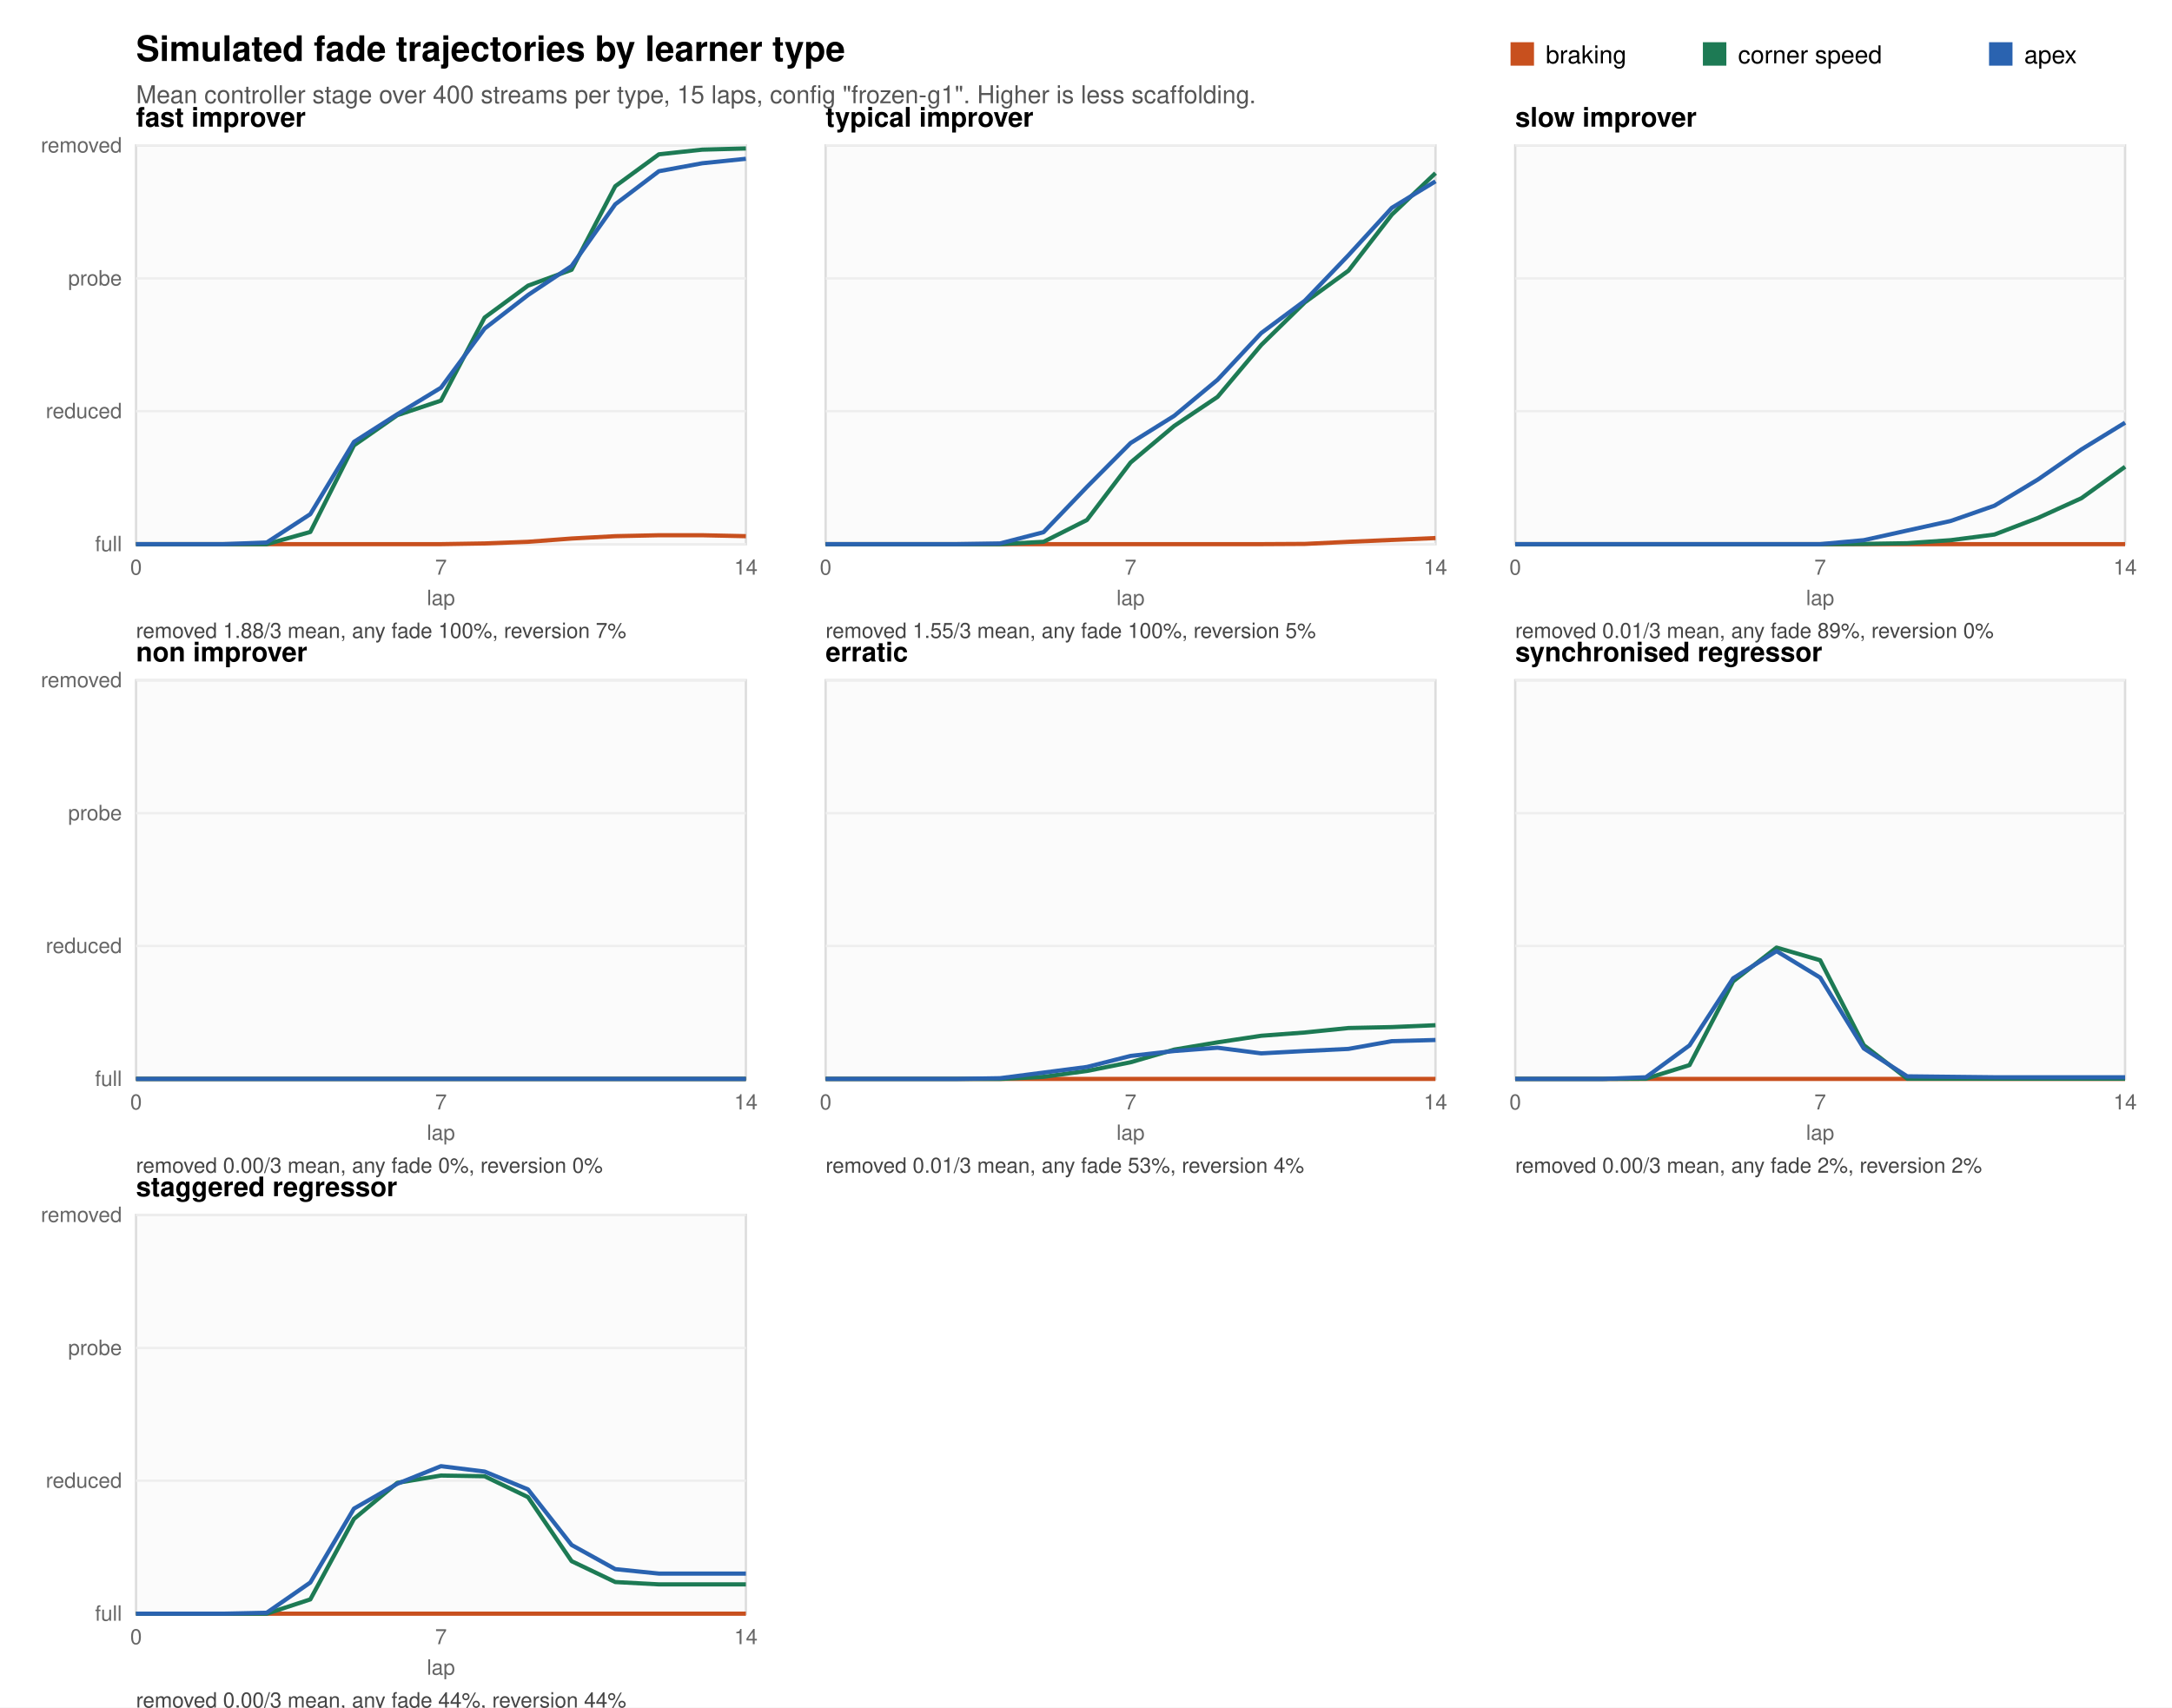
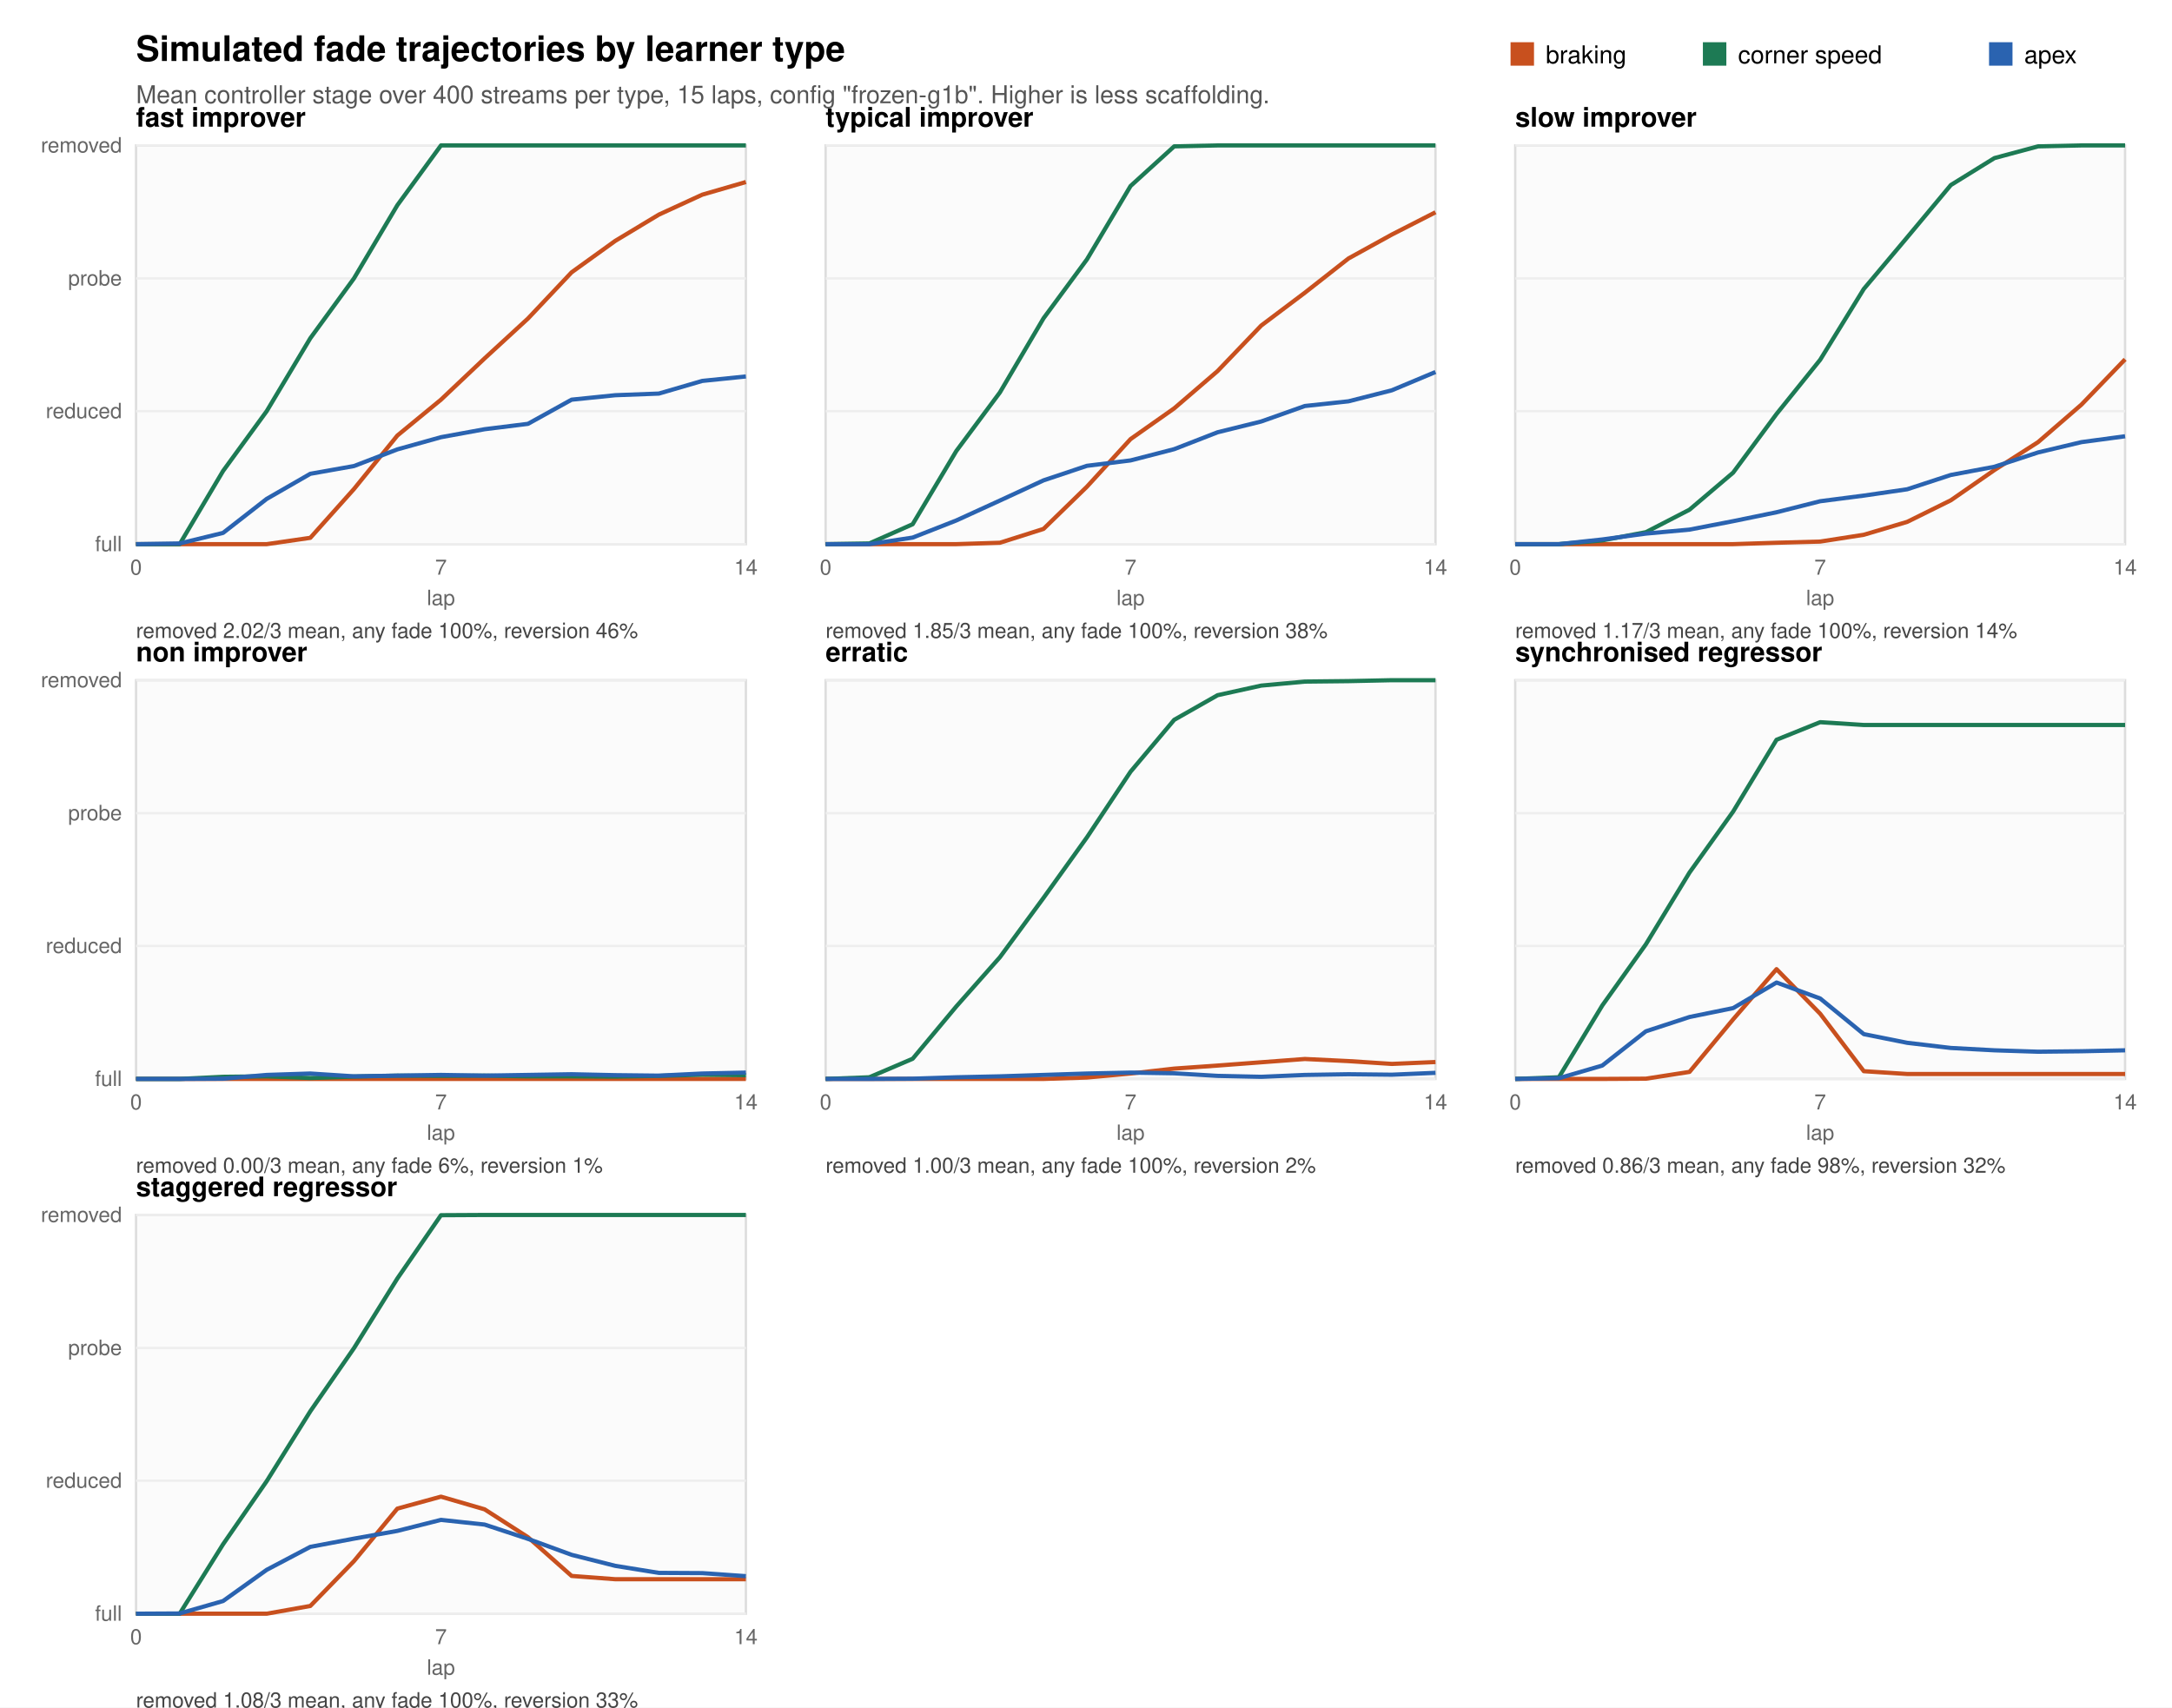
<svg xmlns="http://www.w3.org/2000/svg" width="926" height="728" viewBox="0 0 926 728" font-family="Helvetica,Arial,sans-serif">
  <rect width="100%" height="100%" fill="#ffffff" />
  <text x="58" y="26" font-size="15" font-weight="bold">Simulated fade trajectories by learner type</text>
-   <text x="58" y="44" font-size="10.5" fill="#555">Mean controller stage over 400 streams per type, 15 laps, config "frozen-g1". Higher is less scaffolding.</text>
+   <text x="58" y="44" font-size="10.5" fill="#555">Mean controller stage over 400 streams per type, 15 laps, config "frozen-g1b". Higher is less scaffolding.</text>
  <rect x="848" y="18" width="10" height="10" fill="#2a63b0" />
  <text x="863" y="27" font-size="10.5">apex</text>
  <rect x="726" y="18" width="10" height="10" fill="#1d7a54" />
  <text x="741" y="27" font-size="10.5">corner speed</text>
  <rect x="644" y="18" width="10" height="10" fill="#c8501e" />
  <text x="659" y="27" font-size="10.5">braking</text>
  <text x="58" y="54" font-size="11.5" font-weight="bold">fast improver</text>
  <rect x="58" y="62" width="260" height="170" fill="#fbfbfb" stroke="#dddddd" />
  <line x1="58" y1="232.0" x2="318" y2="232.0" stroke="#eeeeee" />
  <text x="52" y="235.0" font-size="9" text-anchor="end" fill="#666">full</text>
  <line x1="58" y1="175.3" x2="318" y2="175.3" stroke="#eeeeee" />
  <text x="52" y="178.3" font-size="9" text-anchor="end" fill="#666">reduced</text>
  <line x1="58" y1="118.7" x2="318" y2="118.7" stroke="#eeeeee" />
  <text x="52" y="121.7" font-size="9" text-anchor="end" fill="#666">probe</text>
  <line x1="58" y1="62.0" x2="318" y2="62.0" stroke="#eeeeee" />
  <text x="52" y="65.0" font-size="9" text-anchor="end" fill="#666">removed</text>
-   <polyline points="58.0,232.0 76.6,232.0 95.1,232.0 113.7,232.0 132.3,232.0 150.9,232.0 169.4,232.0 188.0,232.0 206.6,231.7 225.1,231.0 243.7,229.6 262.3,228.6 280.9,228.2 299.4,228.2 318.0,228.6" fill="none" stroke="#c8501e" stroke-width="1.8" stroke-linejoin="round" />
-   <polyline points="58.0,232.0 76.6,232.0 95.1,232.0 113.7,232.0 132.3,226.8 150.9,189.9 169.4,177.0 188.0,170.8 206.6,135.4 225.1,121.8 243.7,115.0 262.3,79.4 280.9,65.8 299.4,63.8 318.0,63.3" fill="none" stroke="#1d7a54" stroke-width="1.8" stroke-linejoin="round" />
-   <polyline points="58.0,232.0 76.6,232.0 95.1,232.0 113.7,231.3 132.3,219.2 150.9,188.4 169.4,176.6 188.0,165.3 206.6,140.1 225.1,125.8 243.7,113.4 262.3,87.1 280.9,73.0 299.4,69.6 318.0,67.7" fill="none" stroke="#2a63b0" stroke-width="1.8" stroke-linejoin="round" />
+   <polyline points="58.0,232.0 76.6,232.0 95.1,232.0 113.7,232.0 132.3,229.3 150.9,208.5 169.4,185.7 188.0,170.4 206.6,152.8 225.1,135.8 243.7,116.1 262.3,102.7 280.9,91.5 299.4,83.0 318.0,77.6" fill="none" stroke="#c8501e" stroke-width="1.8" stroke-linejoin="round" />
+   <polyline points="58.0,232.0 76.6,232.0 95.1,200.8 113.7,175.3 132.3,144.2 150.9,118.7 169.4,87.5 188.0,62.0 206.6,62.0 225.1,62.0 243.7,62.0 262.3,62.0 280.9,62.0 299.4,62.0 318.0,62.0" fill="none" stroke="#1d7a54" stroke-width="1.8" stroke-linejoin="round" />
+   <polyline points="58.0,232.0 76.6,231.7 95.1,227.2 113.7,212.7 132.3,202.0 150.9,198.7 169.4,191.6 188.0,186.4 206.6,183.0 225.1,180.7 243.7,170.4 262.3,168.5 280.9,167.8 299.4,162.4 318.0,160.5" fill="none" stroke="#2a63b0" stroke-width="1.8" stroke-linejoin="round" />
  <text x="58.0" y="245" font-size="9" text-anchor="middle" fill="#666">0</text>
  <text x="188.0" y="245" font-size="9" text-anchor="middle" fill="#666">7</text>
  <text x="318.0" y="245" font-size="9" text-anchor="middle" fill="#666">14</text>
  <text x="188.0" y="258" font-size="9" text-anchor="middle" fill="#666">lap</text>
-   <text x="58" y="272" font-size="9" fill="#444">removed 1.88/3 mean, any fade 100%, reversion 7%</text>
+   <text x="58" y="272" font-size="9" fill="#444">removed 2.02/3 mean, any fade 100%, reversion 46%</text>
  <text x="352" y="54" font-size="11.5" font-weight="bold">typical improver</text>
  <rect x="352" y="62" width="260" height="170" fill="#fbfbfb" stroke="#dddddd" />
  <line x1="352" y1="232.0" x2="612" y2="232.0" stroke="#eeeeee" />
  <line x1="352" y1="175.3" x2="612" y2="175.3" stroke="#eeeeee" />
  <line x1="352" y1="118.7" x2="612" y2="118.7" stroke="#eeeeee" />
  <line x1="352" y1="62.0" x2="612" y2="62.0" stroke="#eeeeee" />
-   <polyline points="352.0,232.0 370.6,232.0 389.1,232.0 407.7,232.0 426.3,232.0 444.9,232.0 463.4,232.0 482.0,232.0 500.6,232.0 519.1,232.0 537.7,232.0 556.3,231.9 574.9,231.0 593.4,230.2 612.0,229.4" fill="none" stroke="#c8501e" stroke-width="1.8" stroke-linejoin="round" />
-   <polyline points="352.0,232.0 370.6,232.0 389.1,232.0 407.7,232.0 426.3,232.0 444.9,231.0 463.4,221.7 482.0,197.2 500.6,181.6 519.1,169.2 537.7,147.1 556.3,128.9 574.9,115.4 593.4,91.5 612.0,73.8" fill="none" stroke="#1d7a54" stroke-width="1.8" stroke-linejoin="round" />
-   <polyline points="352.0,232.0 370.6,232.0 389.1,232.0 407.7,232.0 426.3,231.7 444.9,226.9 463.4,207.6 482.0,188.9 500.6,177.3 519.1,161.9 537.7,142.0 556.3,128.2 574.9,108.8 593.4,88.6 612.0,77.3" fill="none" stroke="#2a63b0" stroke-width="1.8" stroke-linejoin="round" />
+   <polyline points="352.0,232.0 370.6,232.0 389.1,232.0 407.7,232.0 426.3,231.4 444.9,225.5 463.4,207.5 482.0,187.2 500.6,174.1 519.1,158.2 537.7,138.8 556.3,124.8 574.9,110.2 593.4,100.0 612.0,90.5" fill="none" stroke="#c8501e" stroke-width="1.8" stroke-linejoin="round" />
+   <polyline points="352.0,232.0 370.6,231.7 389.1,223.5 407.7,192.3 426.3,167.3 444.9,135.7 463.4,110.6 482.0,79.3 500.6,62.4 519.1,62.0 537.7,62.0 556.3,62.0 574.9,62.0 593.4,62.0 612.0,62.0" fill="none" stroke="#1d7a54" stroke-width="1.8" stroke-linejoin="round" />
+   <polyline points="352.0,232.0 370.6,232.0 389.1,229.2 407.7,221.9 426.3,213.4 444.9,204.8 463.4,198.6 482.0,196.3 500.6,191.5 519.1,184.3 537.7,179.7 556.3,173.1 574.9,171.1 593.4,166.4 612.0,158.6" fill="none" stroke="#2a63b0" stroke-width="1.8" stroke-linejoin="round" />
  <text x="352.0" y="245" font-size="9" text-anchor="middle" fill="#666">0</text>
  <text x="482.0" y="245" font-size="9" text-anchor="middle" fill="#666">7</text>
  <text x="612.0" y="245" font-size="9" text-anchor="middle" fill="#666">14</text>
  <text x="482.0" y="258" font-size="9" text-anchor="middle" fill="#666">lap</text>
-   <text x="352" y="272" font-size="9" fill="#444">removed 1.55/3 mean, any fade 100%, reversion 5%</text>
+   <text x="352" y="272" font-size="9" fill="#444">removed 1.85/3 mean, any fade 100%, reversion 38%</text>
  <text x="646" y="54" font-size="11.5" font-weight="bold">slow improver</text>
  <rect x="646" y="62" width="260" height="170" fill="#fbfbfb" stroke="#dddddd" />
  <line x1="646" y1="232.0" x2="906" y2="232.0" stroke="#eeeeee" />
  <line x1="646" y1="175.3" x2="906" y2="175.3" stroke="#eeeeee" />
  <line x1="646" y1="118.7" x2="906" y2="118.7" stroke="#eeeeee" />
  <line x1="646" y1="62.0" x2="906" y2="62.0" stroke="#eeeeee" />
-   <polyline points="646.0,232.0 664.6,232.0 683.1,232.0 701.7,232.0 720.3,232.0 738.9,232.0 757.4,232.0 776.0,232.0 794.6,232.0 813.1,232.0 831.7,232.0 850.3,232.0 868.9,232.0 887.4,232.0 906.0,232.0" fill="none" stroke="#c8501e" stroke-width="1.8" stroke-linejoin="round" />
-   <polyline points="646.0,232.0 664.6,232.0 683.1,232.0 701.7,232.0 720.3,232.0 738.9,232.0 757.4,232.0 776.0,232.0 794.6,231.9 813.1,231.6 831.7,230.3 850.3,227.9 868.9,220.8 887.4,212.4 906.0,199.0" fill="none" stroke="#1d7a54" stroke-width="1.8" stroke-linejoin="round" />
-   <polyline points="646.0,232.0 664.6,232.0 683.1,232.0 701.7,232.0 720.3,232.0 738.9,232.0 757.4,232.0 776.0,232.0 794.6,230.3 813.1,226.2 831.7,222.1 850.3,215.6 868.9,204.4 887.4,191.6 906.0,180.2" fill="none" stroke="#2a63b0" stroke-width="1.8" stroke-linejoin="round" />
+   <polyline points="646.0,232.0 664.6,232.0 683.1,232.0 701.7,232.0 720.3,232.0 738.9,232.0 757.4,231.4 776.0,230.9 794.6,228.0 813.1,222.5 831.7,213.3 850.3,200.4 868.9,188.5 887.4,172.5 906.0,153.2" fill="none" stroke="#c8501e" stroke-width="1.8" stroke-linejoin="round" />
+   <polyline points="646.0,232.0 664.6,232.0 683.1,230.4 701.7,226.9 720.3,217.3 738.9,201.5 757.4,176.5 776.0,153.4 794.6,123.2 813.1,101.2 831.7,78.9 850.3,67.4 868.9,62.4 887.4,62.0 906.0,62.0" fill="none" stroke="#1d7a54" stroke-width="1.8" stroke-linejoin="round" />
+   <polyline points="646.0,232.0 664.6,232.0 683.1,230.0 701.7,227.5 720.3,225.8 738.9,222.2 757.4,218.4 776.0,213.7 794.6,211.3 813.1,208.6 831.7,202.5 850.3,199.0 868.9,192.9 887.4,188.5 906.0,186.0" fill="none" stroke="#2a63b0" stroke-width="1.8" stroke-linejoin="round" />
  <text x="646.0" y="245" font-size="9" text-anchor="middle" fill="#666">0</text>
  <text x="776.0" y="245" font-size="9" text-anchor="middle" fill="#666">7</text>
  <text x="906.0" y="245" font-size="9" text-anchor="middle" fill="#666">14</text>
  <text x="776.0" y="258" font-size="9" text-anchor="middle" fill="#666">lap</text>
-   <text x="646" y="272" font-size="9" fill="#444">removed 0.01/3 mean, any fade 89%, reversion 0%</text>
+   <text x="646" y="272" font-size="9" fill="#444">removed 1.17/3 mean, any fade 100%, reversion 14%</text>
  <text x="58" y="282" font-size="11.5" font-weight="bold">non improver</text>
  <rect x="58" y="290" width="260" height="170" fill="#fbfbfb" stroke="#dddddd" />
  <line x1="58" y1="460.0" x2="318" y2="460.0" stroke="#eeeeee" />
  <text x="52" y="463.0" font-size="9" text-anchor="end" fill="#666">full</text>
  <line x1="58" y1="403.3" x2="318" y2="403.3" stroke="#eeeeee" />
  <text x="52" y="406.3" font-size="9" text-anchor="end" fill="#666">reduced</text>
  <line x1="58" y1="346.7" x2="318" y2="346.7" stroke="#eeeeee" />
  <text x="52" y="349.7" font-size="9" text-anchor="end" fill="#666">probe</text>
  <line x1="58" y1="290.0" x2="318" y2="290.0" stroke="#eeeeee" />
  <text x="52" y="293.0" font-size="9" text-anchor="end" fill="#666">removed</text>
  <polyline points="58.0,460.0 76.6,460.0 95.1,460.0 113.7,460.0 132.3,460.0 150.9,460.0 169.4,460.0 188.0,460.0 206.6,460.0 225.1,460.0 243.7,460.0 262.3,460.0 280.9,460.0 299.4,460.0 318.0,460.0" fill="none" stroke="#c8501e" stroke-width="1.8" stroke-linejoin="round" />
-   <polyline points="58.0,460.0 76.6,460.0 95.1,460.0 113.7,460.0 132.3,460.0 150.9,460.0 169.4,460.0 188.0,460.0 206.6,460.0 225.1,460.0 243.7,460.0 262.3,460.0 280.9,460.0 299.4,460.0 318.0,460.0" fill="none" stroke="#1d7a54" stroke-width="1.8" stroke-linejoin="round" />
-   <polyline points="58.0,460.0 76.6,460.0 95.1,460.0 113.7,460.0 132.3,460.0 150.9,460.0 169.4,460.0 188.0,460.0 206.6,460.0 225.1,460.0 243.7,460.0 262.3,460.0 280.9,460.0 299.4,460.0 318.0,460.0" fill="none" stroke="#2a63b0" stroke-width="1.8" stroke-linejoin="round" />
+   <polyline points="58.0,460.0 76.6,460.0 95.1,459.1 113.7,458.9 132.3,459.6 150.9,459.0 169.4,458.6 188.0,458.7 206.6,458.6 225.1,458.9 243.7,458.9 262.3,459.0 280.9,458.7 299.4,458.2 318.0,458.4" fill="none" stroke="#1d7a54" stroke-width="1.8" stroke-linejoin="round" />
+   <polyline points="58.0,460.0 76.6,460.0 95.1,459.9 113.7,458.3 132.3,457.7 150.9,458.9 169.4,458.6 188.0,458.3 206.6,458.6 225.1,458.3 243.7,458.0 262.3,458.4 280.9,458.6 299.4,457.7 318.0,457.3" fill="none" stroke="#2a63b0" stroke-width="1.8" stroke-linejoin="round" />
  <text x="58.0" y="473" font-size="9" text-anchor="middle" fill="#666">0</text>
  <text x="188.0" y="473" font-size="9" text-anchor="middle" fill="#666">7</text>
  <text x="318.0" y="473" font-size="9" text-anchor="middle" fill="#666">14</text>
  <text x="188.0" y="486" font-size="9" text-anchor="middle" fill="#666">lap</text>
-   <text x="58" y="500" font-size="9" fill="#444">removed 0.00/3 mean, any fade 0%, reversion 0%</text>
+   <text x="58" y="500" font-size="9" fill="#444">removed 0.00/3 mean, any fade 6%, reversion 1%</text>
  <text x="352" y="282" font-size="11.5" font-weight="bold">erratic</text>
  <rect x="352" y="290" width="260" height="170" fill="#fbfbfb" stroke="#dddddd" />
  <line x1="352" y1="460.0" x2="612" y2="460.0" stroke="#eeeeee" />
  <line x1="352" y1="403.3" x2="612" y2="403.3" stroke="#eeeeee" />
  <line x1="352" y1="346.7" x2="612" y2="346.7" stroke="#eeeeee" />
  <line x1="352" y1="290.0" x2="612" y2="290.0" stroke="#eeeeee" />
-   <polyline points="352.0,460.0 370.6,460.0 389.1,460.0 407.7,460.0 426.3,460.0 444.9,460.0 463.4,460.0 482.0,460.0 500.6,460.0 519.1,460.0 537.7,460.0 556.3,460.0 574.9,460.0 593.4,460.0 612.0,460.0" fill="none" stroke="#c8501e" stroke-width="1.8" stroke-linejoin="round" />
-   <polyline points="352.0,460.0 370.6,460.0 389.1,460.0 407.7,460.0 426.3,460.0 444.9,459.1 463.4,456.6 482.0,452.9 500.6,447.5 519.1,444.4 537.7,441.6 556.3,440.2 574.9,438.3 593.4,437.9 612.0,437.1" fill="none" stroke="#1d7a54" stroke-width="1.8" stroke-linejoin="round" />
-   <polyline points="352.0,460.0 370.6,460.0 389.1,460.0 407.7,460.0 426.3,459.7 444.9,457.3 463.4,454.9 482.0,450.2 500.6,448.1 519.1,446.7 537.7,449.1 556.3,448.1 574.9,447.2 593.4,443.9 612.0,443.4" fill="none" stroke="#2a63b0" stroke-width="1.8" stroke-linejoin="round" />
+   <polyline points="352.0,460.0 370.6,460.0 389.1,460.0 407.7,460.0 426.3,460.0 444.9,460.0 463.4,459.4 482.0,457.7 500.6,455.6 519.1,454.3 537.7,452.9 556.3,451.5 574.9,452.4 593.4,453.6 612.0,452.8" fill="none" stroke="#c8501e" stroke-width="1.8" stroke-linejoin="round" />
+   <polyline points="352.0,460.0 370.6,459.3 389.1,451.4 407.7,429.1 426.3,408.1 444.9,382.8 463.4,357.0 482.0,329.0 500.6,306.9 519.1,296.4 537.7,292.3 556.3,290.6 574.9,290.4 593.4,290.0 612.0,290.0" fill="none" stroke="#1d7a54" stroke-width="1.8" stroke-linejoin="round" />
+   <polyline points="352.0,460.0 370.6,460.0 389.1,459.9 407.7,459.3 426.3,458.9 444.9,458.3 463.4,457.7 482.0,457.3 500.6,457.6 519.1,458.7 537.7,459.1 556.3,458.3 574.9,458.0 593.4,458.2 612.0,457.4" fill="none" stroke="#2a63b0" stroke-width="1.8" stroke-linejoin="round" />
  <text x="352.0" y="473" font-size="9" text-anchor="middle" fill="#666">0</text>
  <text x="482.0" y="473" font-size="9" text-anchor="middle" fill="#666">7</text>
  <text x="612.0" y="473" font-size="9" text-anchor="middle" fill="#666">14</text>
  <text x="482.0" y="486" font-size="9" text-anchor="middle" fill="#666">lap</text>
-   <text x="352" y="500" font-size="9" fill="#444">removed 0.01/3 mean, any fade 53%, reversion 4%</text>
+   <text x="352" y="500" font-size="9" fill="#444">removed 1.00/3 mean, any fade 100%, reversion 2%</text>
  <text x="646" y="282" font-size="11.5" font-weight="bold">synchronised regressor</text>
  <rect x="646" y="290" width="260" height="170" fill="#fbfbfb" stroke="#dddddd" />
  <line x1="646" y1="460.0" x2="906" y2="460.0" stroke="#eeeeee" />
  <line x1="646" y1="403.3" x2="906" y2="403.3" stroke="#eeeeee" />
  <line x1="646" y1="346.7" x2="906" y2="346.7" stroke="#eeeeee" />
  <line x1="646" y1="290.0" x2="906" y2="290.0" stroke="#eeeeee" />
-   <polyline points="646.0,460.0 664.6,460.0 683.1,460.0 701.7,460.0 720.3,460.0 738.9,460.0 757.4,460.0 776.0,460.0 794.6,460.0 813.1,460.0 831.7,460.0 850.3,460.0 868.9,460.0 887.4,460.0 906.0,460.0" fill="none" stroke="#c8501e" stroke-width="1.8" stroke-linejoin="round" />
-   <polyline points="646.0,460.0 664.6,460.0 683.1,460.0 701.7,459.9 720.3,454.1 738.9,418.4 757.4,404.0 776.0,409.4 794.6,445.6 813.1,459.9 831.7,459.9 850.3,459.9 868.9,459.9 887.4,459.9 906.0,459.9" fill="none" stroke="#1d7a54" stroke-width="1.8" stroke-linejoin="round" />
-   <polyline points="646.0,460.0 664.6,460.0 683.1,460.0 701.7,459.3 720.3,445.7 738.9,417.1 757.4,405.5 776.0,416.8 794.6,447.0 813.1,458.9 831.7,459.1 850.3,459.3 868.9,459.3 887.4,459.3 906.0,459.3" fill="none" stroke="#2a63b0" stroke-width="1.8" stroke-linejoin="round" />
+   <polyline points="646.0,460.0 664.6,460.0 683.1,460.0 701.7,459.9 720.3,457.0 738.9,434.6 757.4,413.2 776.0,432.2 794.6,456.7 813.1,457.9 831.7,457.9 850.3,457.9 868.9,457.9 887.4,457.9 906.0,457.9" fill="none" stroke="#c8501e" stroke-width="1.8" stroke-linejoin="round" />
+   <polyline points="646.0,460.0 664.6,459.3 683.1,428.7 701.7,402.6 720.3,372.0 738.9,346.0 757.4,315.4 776.0,307.9 794.6,309.1 813.1,309.1 831.7,309.1 850.3,309.1 868.9,309.1 887.4,309.1 906.0,309.1" fill="none" stroke="#1d7a54" stroke-width="1.8" stroke-linejoin="round" />
+   <polyline points="646.0,460.0 664.6,459.7 683.1,454.3 701.7,439.7 720.3,433.6 738.9,429.8 757.4,418.9 776.0,425.7 794.6,440.9 813.1,444.6 831.7,446.8 850.3,447.8 868.9,448.4 887.4,448.2 906.0,447.8" fill="none" stroke="#2a63b0" stroke-width="1.8" stroke-linejoin="round" />
  <text x="646.0" y="473" font-size="9" text-anchor="middle" fill="#666">0</text>
  <text x="776.0" y="473" font-size="9" text-anchor="middle" fill="#666">7</text>
  <text x="906.0" y="473" font-size="9" text-anchor="middle" fill="#666">14</text>
  <text x="776.0" y="486" font-size="9" text-anchor="middle" fill="#666">lap</text>
-   <text x="646" y="500" font-size="9" fill="#444">removed 0.00/3 mean, any fade 2%, reversion 2%</text>
+   <text x="646" y="500" font-size="9" fill="#444">removed 0.86/3 mean, any fade 98%, reversion 32%</text>
  <text x="58" y="510" font-size="11.5" font-weight="bold">staggered regressor</text>
  <rect x="58" y="518" width="260" height="170" fill="#fbfbfb" stroke="#dddddd" />
  <line x1="58" y1="688.0" x2="318" y2="688.0" stroke="#eeeeee" />
  <text x="52" y="691.0" font-size="9" text-anchor="end" fill="#666">full</text>
  <line x1="58" y1="631.3" x2="318" y2="631.3" stroke="#eeeeee" />
  <text x="52" y="634.3" font-size="9" text-anchor="end" fill="#666">reduced</text>
  <line x1="58" y1="574.7" x2="318" y2="574.7" stroke="#eeeeee" />
  <text x="52" y="577.7" font-size="9" text-anchor="end" fill="#666">probe</text>
  <line x1="58" y1="518.0" x2="318" y2="518.0" stroke="#eeeeee" />
  <text x="52" y="521.0" font-size="9" text-anchor="end" fill="#666">removed</text>
-   <polyline points="58.0,688.0 76.6,688.0 95.1,688.0 113.7,688.0 132.3,688.0 150.9,688.0 169.4,688.0 188.0,688.0 206.6,688.0 225.1,688.0 243.7,688.0 262.3,688.0 280.9,688.0 299.4,688.0 318.0,688.0" fill="none" stroke="#c8501e" stroke-width="1.8" stroke-linejoin="round" />
-   <polyline points="58.0,688.0 76.6,688.0 95.1,688.0 113.7,688.0 132.3,681.9 150.9,647.6 169.4,632.2 188.0,629.1 206.6,629.4 225.1,638.3 243.7,665.6 262.3,674.5 280.9,675.5 299.4,675.5 318.0,675.5" fill="none" stroke="#1d7a54" stroke-width="1.8" stroke-linejoin="round" />
-   <polyline points="58.0,688.0 76.6,688.0 95.1,688.0 113.7,687.6 132.3,674.7 150.9,643.2 169.4,632.6 188.0,625.1 206.6,627.4 225.1,635.0 243.7,658.7 262.3,669.0 280.9,670.9 299.4,670.9 318.0,670.9" fill="none" stroke="#2a63b0" stroke-width="1.8" stroke-linejoin="round" />
+   <polyline points="58.0,688.0 76.6,688.0 95.1,688.0 113.7,688.0 132.3,684.7 150.9,665.6 169.4,643.2 188.0,638.1 206.6,643.5 225.1,655.4 243.7,671.9 262.3,673.3 280.9,673.3 299.4,673.3 318.0,673.3" fill="none" stroke="#c8501e" stroke-width="1.8" stroke-linejoin="round" />
+   <polyline points="58.0,688.0 76.6,688.0 95.1,658.4 113.7,631.5 132.3,601.7 150.9,574.8 169.4,545.1 188.0,518.1 206.6,518.0 225.1,518.0 243.7,518.0 262.3,518.0 280.9,518.0 299.4,518.0 318.0,518.0" fill="none" stroke="#1d7a54" stroke-width="1.8" stroke-linejoin="round" />
+   <polyline points="58.0,688.0 76.6,687.9 95.1,682.6 113.7,669.3 132.3,659.5 150.9,656.0 169.4,652.7 188.0,648.0 206.6,650.0 225.1,656.1 243.7,662.9 262.3,667.6 280.9,670.6 299.4,670.7 318.0,672.0" fill="none" stroke="#2a63b0" stroke-width="1.8" stroke-linejoin="round" />
  <text x="58.0" y="701" font-size="9" text-anchor="middle" fill="#666">0</text>
  <text x="188.0" y="701" font-size="9" text-anchor="middle" fill="#666">7</text>
  <text x="318.0" y="701" font-size="9" text-anchor="middle" fill="#666">14</text>
  <text x="188.0" y="714" font-size="9" text-anchor="middle" fill="#666">lap</text>
-   <text x="58" y="728" font-size="9" fill="#444">removed 0.00/3 mean, any fade 44%, reversion 44%</text>
+   <text x="58" y="728" font-size="9" fill="#444">removed 1.08/3 mean, any fade 100%, reversion 33%</text>
</svg>
